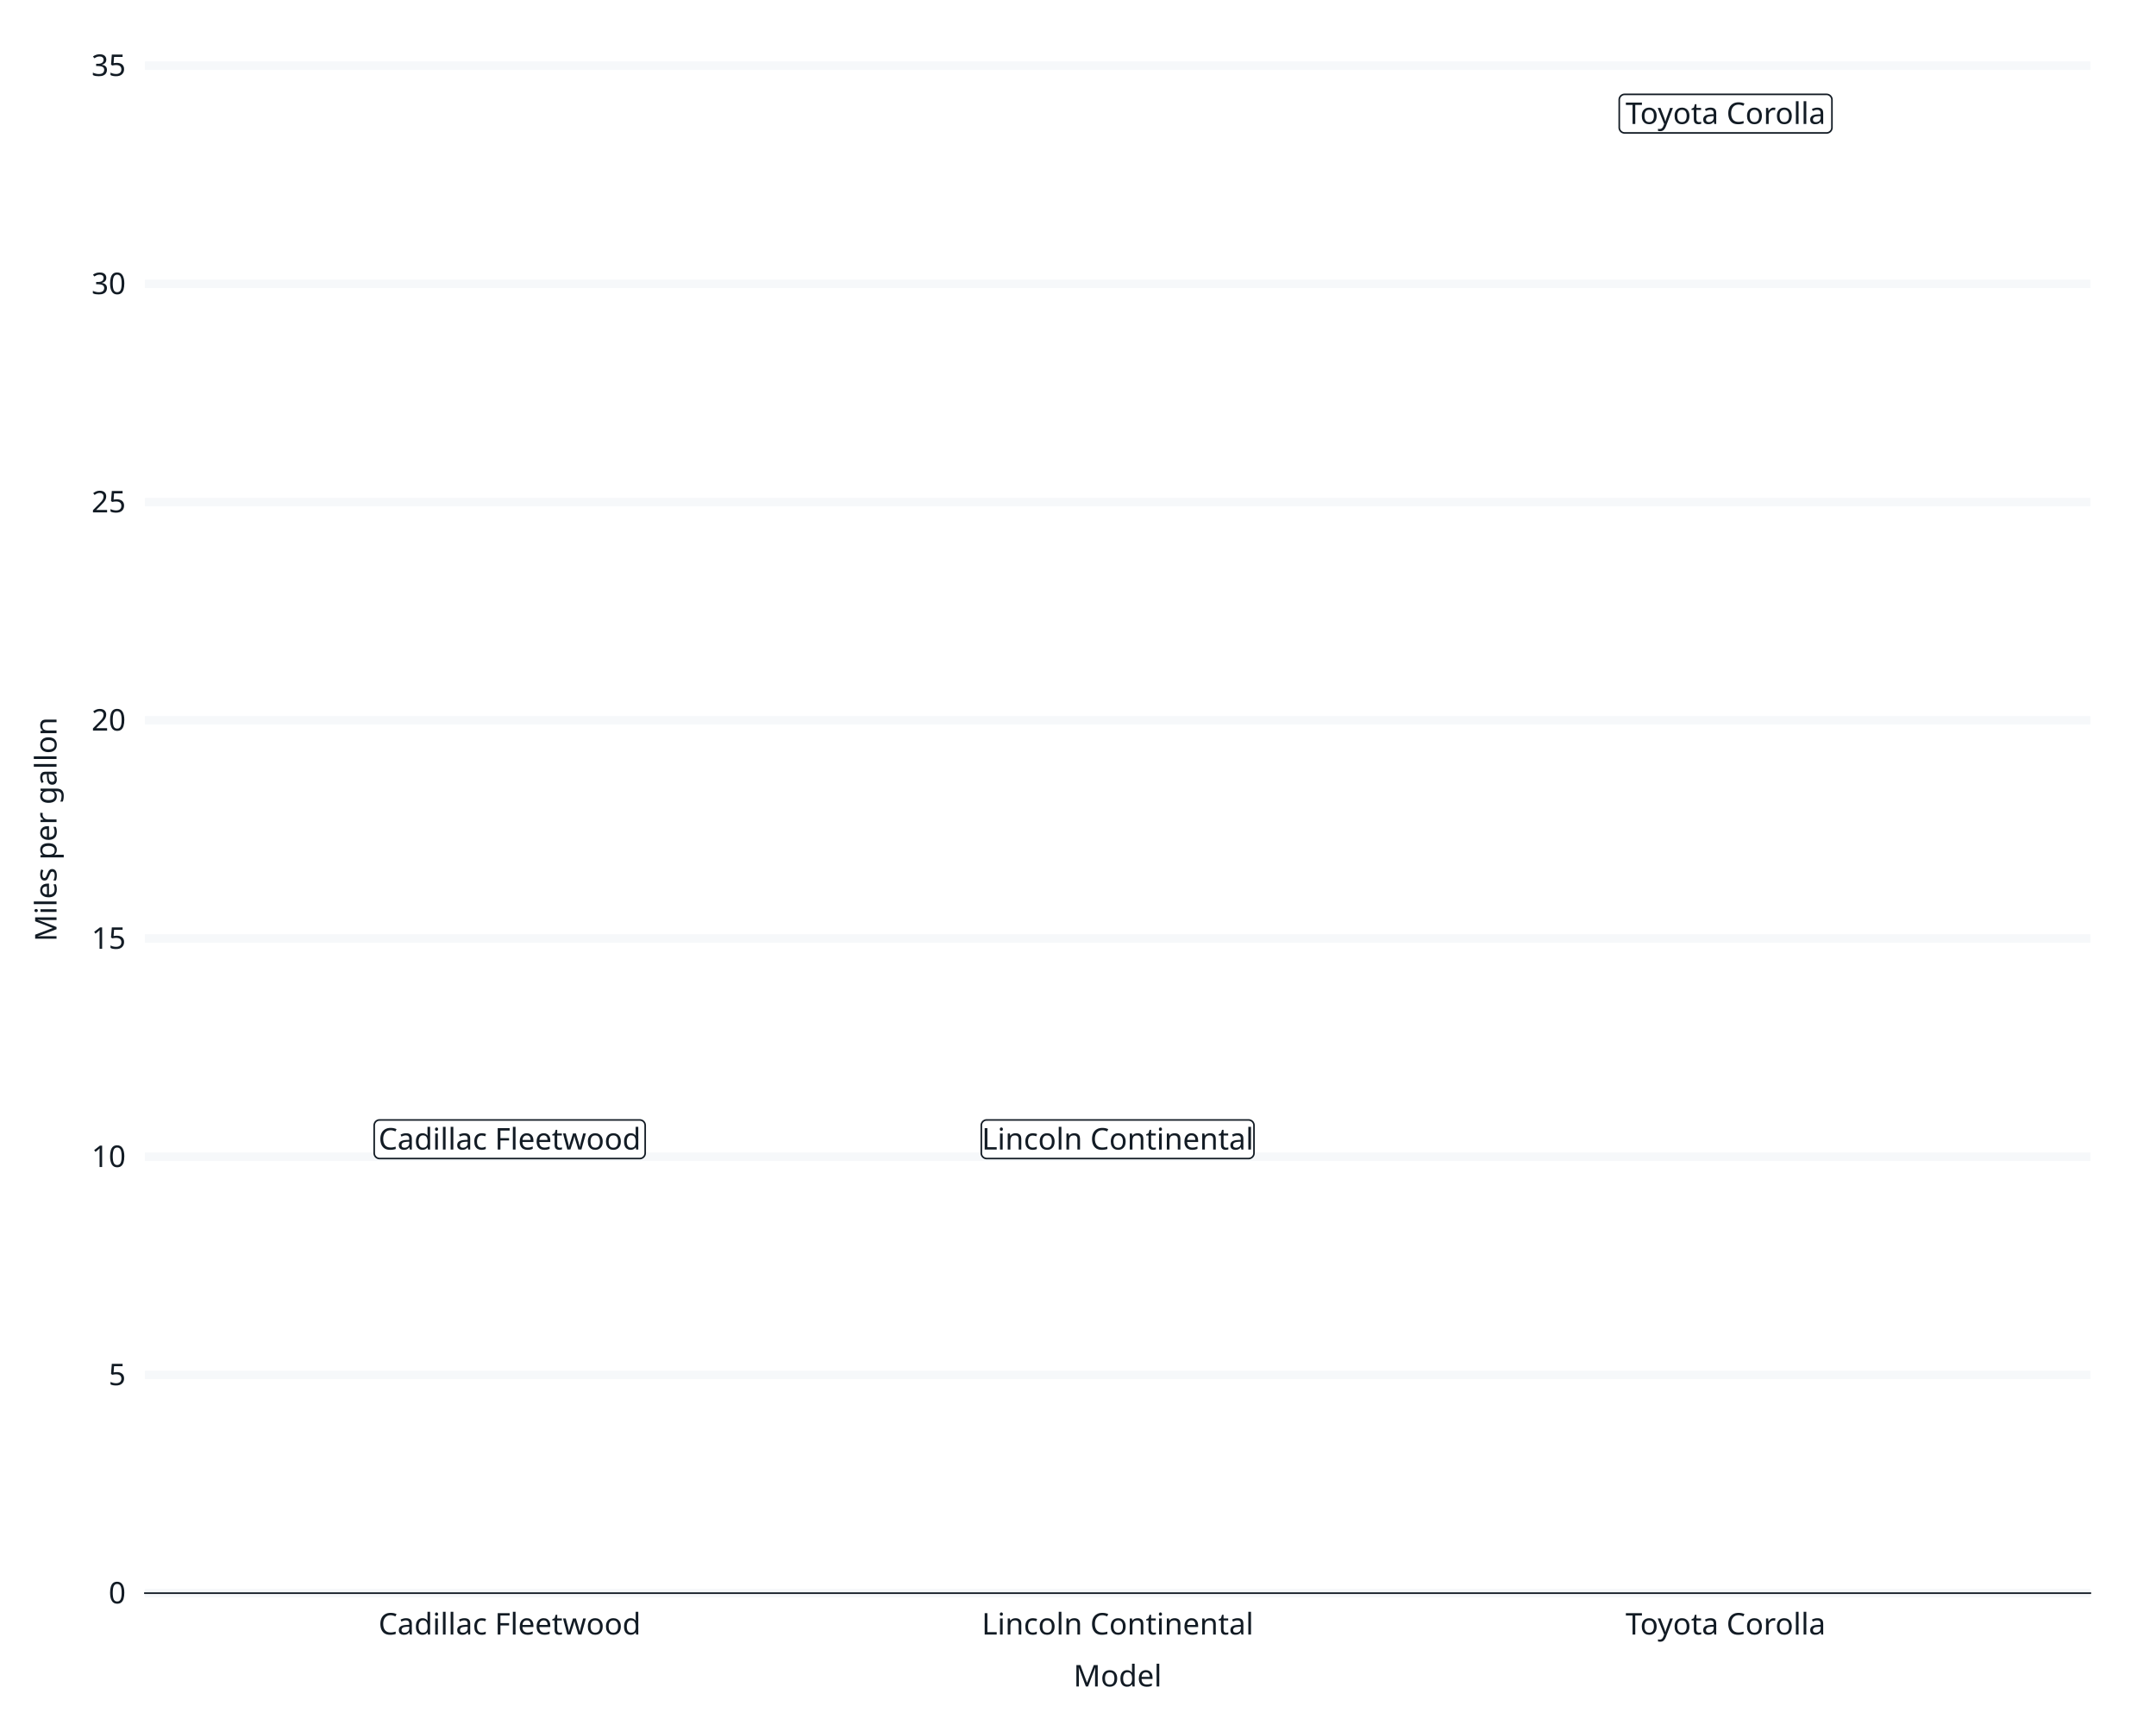
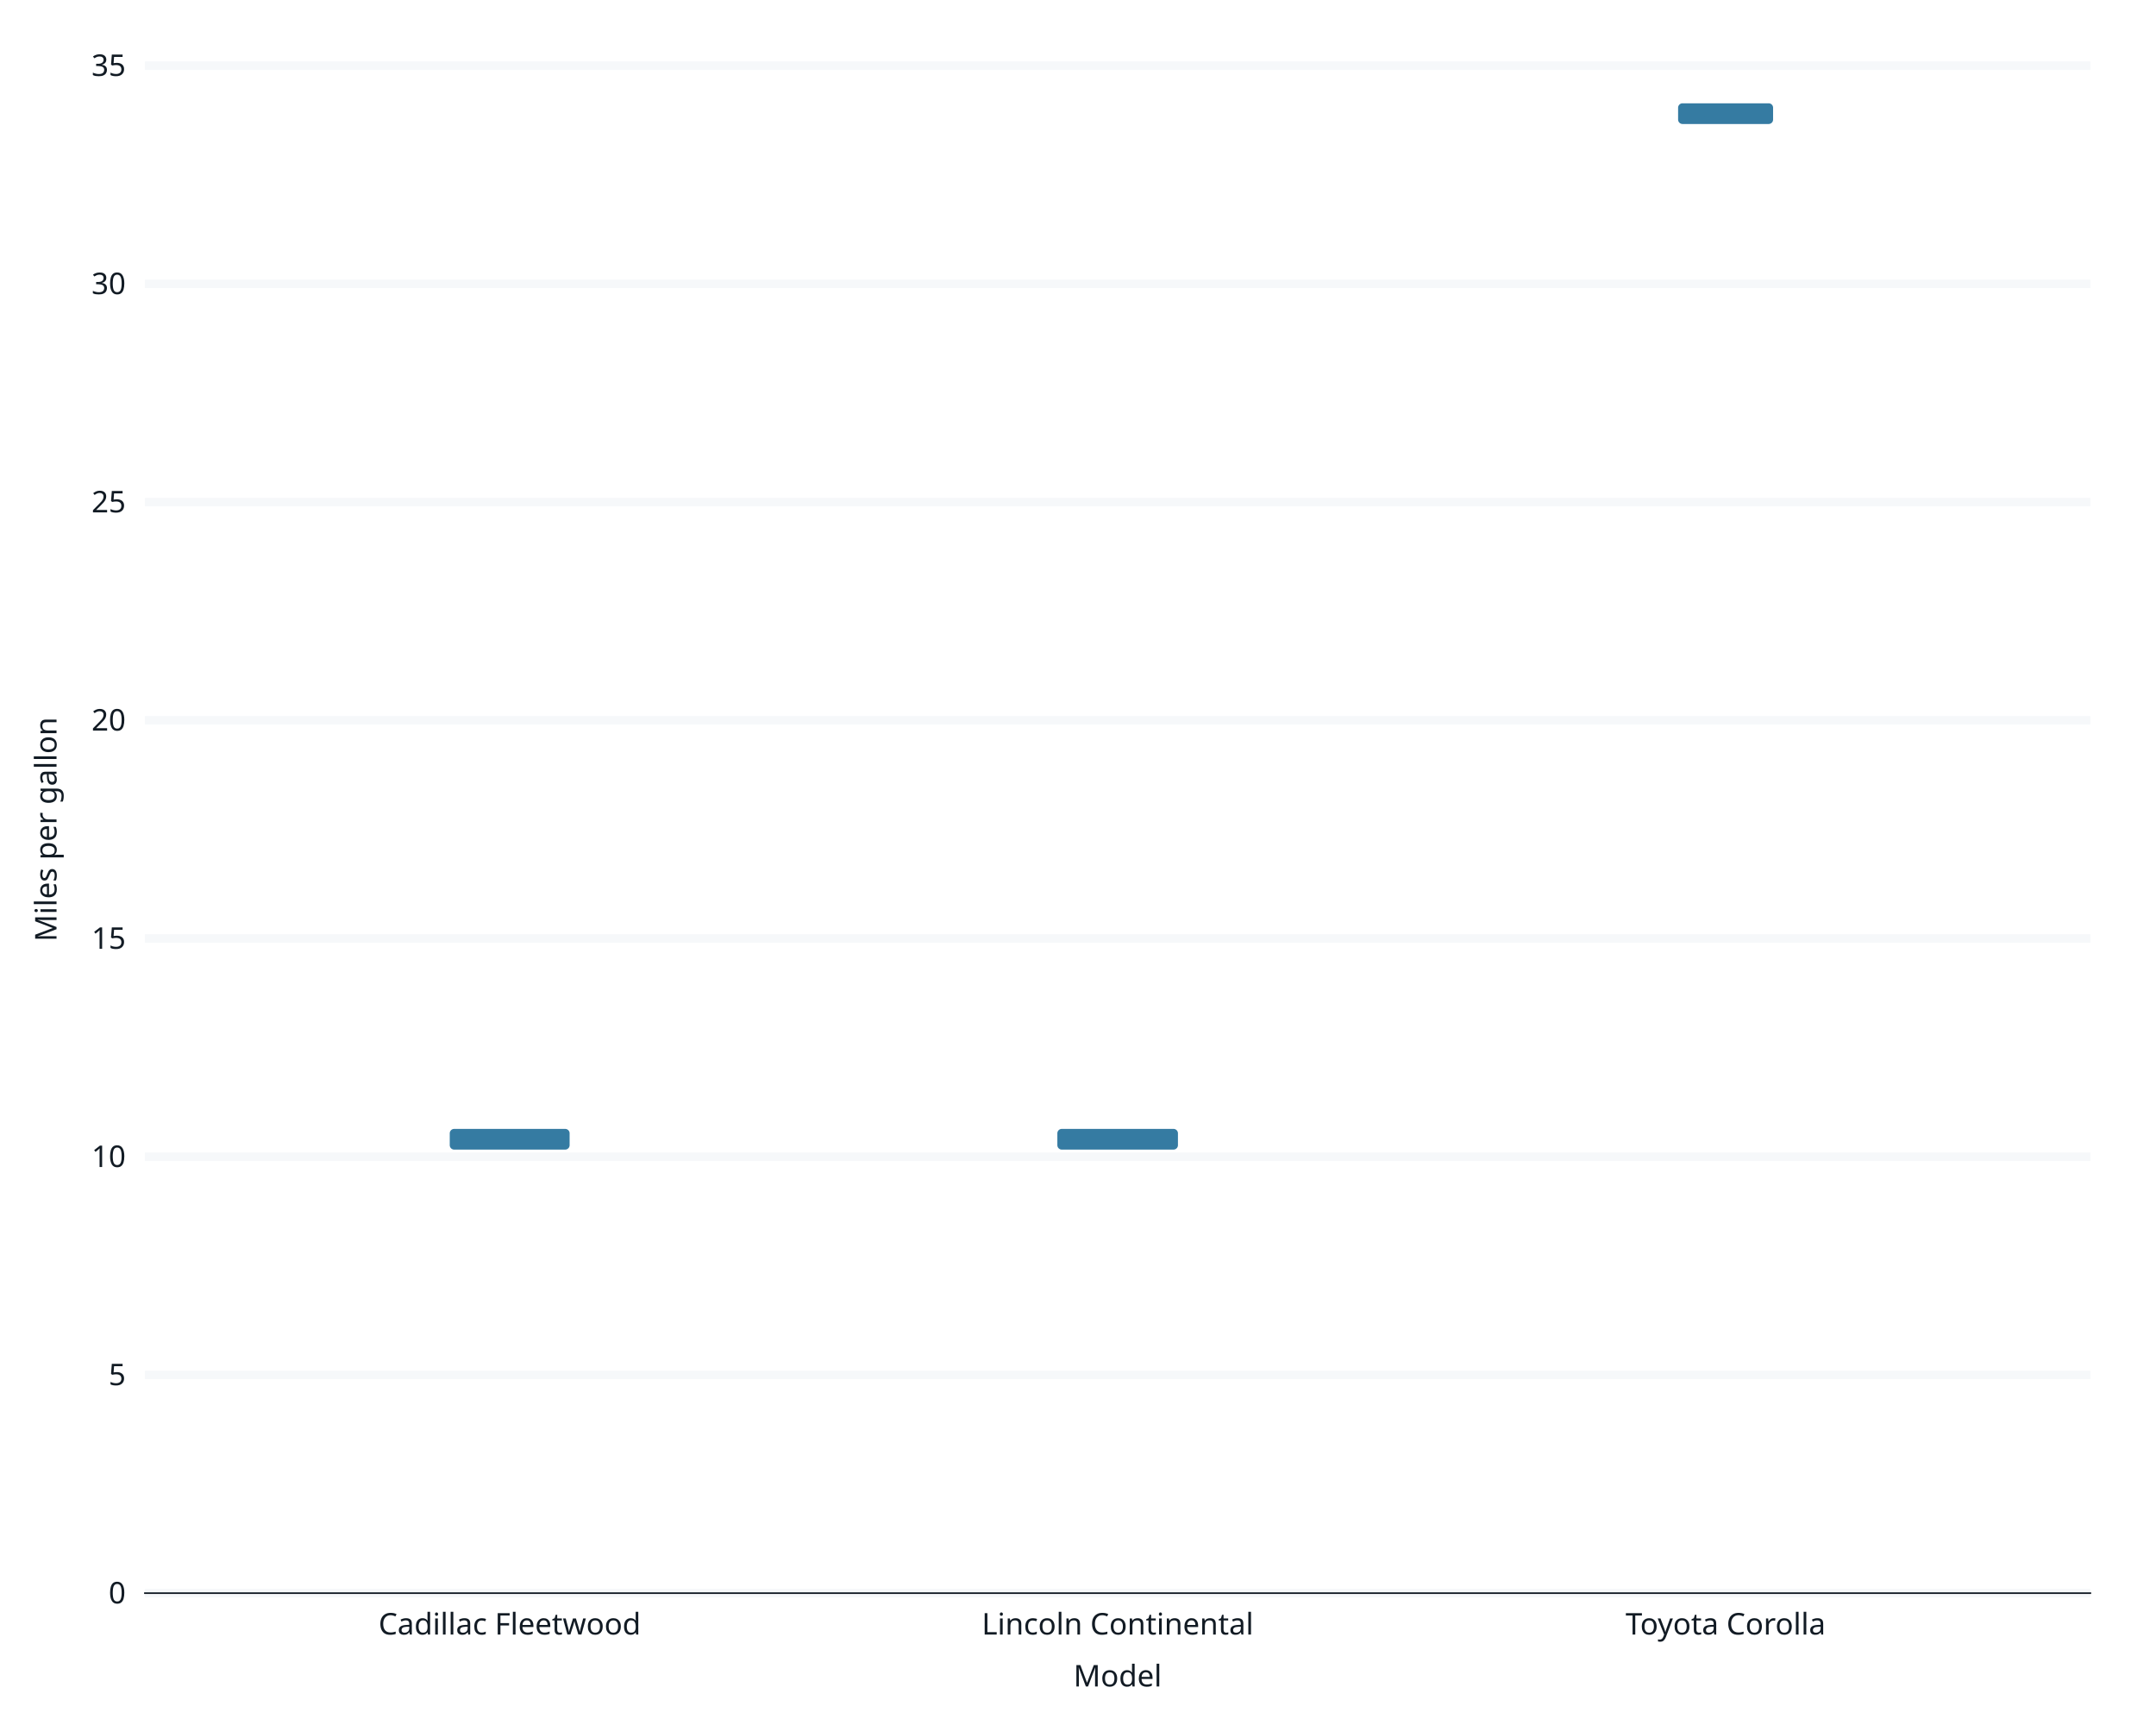
<svg xmlns="http://www.w3.org/2000/svg" class="svglite" data-engine-version="2.0" width="720.00pt" height="576.00pt" viewBox="0 0 720.00 576.00">
  <defs>
    <style type="text/css">
    .svglite line, .svglite polyline, .svglite polygon, .svglite path, .svglite rect, .svglite circle {
      fill: none;
      stroke: #000000;
      stroke-linecap: round;
      stroke-linejoin: round;
      stroke-miterlimit: 10.00;
    }
  </style>
  </defs>
  <rect width="100%" height="100%" style="stroke: none; fill: #FFFFFF;" />
  <defs>
    <clipPath id="cpMC4wMHw3MjAuMDB8MC4wMHw1NzYuMDA=">
      <rect x="0.00" y="0.00" width="720.00" height="576.00" />
    </clipPath>
  </defs>
  <g clip-path="url(#cpMC4wMHw3MjAuMDB8MC4wMHw1NzYuMDA=)">
    <rect x="0" y="0.00" width="720.00" height="576.00" style="stroke-width: 1.07; stroke: #FFFFFF; fill: #FFFFFF;" />
    <rect x="48.39" y="21.92" width="649.69" height="510.05" style="stroke-width: 1.07; stroke: #FFFFFF; fill: #FFFFFF;" />
    <polyline points="48.39,531.97 698.08,531.97 " style="stroke-width: 2.84; stroke: #F6F8FA; stroke-linecap: butt;" />
    <polyline points="48.39,459.10 698.08,459.10 " style="stroke-width: 2.84; stroke: #F6F8FA; stroke-linecap: butt;" />
    <polyline points="48.39,386.24 698.08,386.24 " style="stroke-width: 2.84; stroke: #F6F8FA; stroke-linecap: butt;" />
    <polyline points="48.39,313.37 698.08,313.37 " style="stroke-width: 2.84; stroke: #F6F8FA; stroke-linecap: butt;" />
    <polyline points="48.39,240.51 698.08,240.51 " style="stroke-width: 2.84; stroke: #F6F8FA; stroke-linecap: butt;" />
    <polyline points="48.39,167.65 698.08,167.65 " style="stroke-width: 2.84; stroke: #F6F8FA; stroke-linecap: butt;" />
    <polyline points="48.39,94.78 698.08,94.78 " style="stroke-width: 2.84; stroke: #F6F8FA; stroke-linecap: butt;" />
    <polyline points="48.39,21.92 698.08,21.92 " style="stroke-width: 2.84; stroke: #F6F8FA; stroke-linecap: butt;" />
    <polyline points="170.21,531.97 170.21,21.92 " style="stroke-width: 2.84; stroke: none; stroke-linecap: butt;" />
    <polyline points="373.24,531.97 373.24,21.92 " style="stroke-width: 2.84; stroke: none; stroke-linecap: butt;" />
    <polyline points="576.27,531.97 576.27,21.92 " style="stroke-width: 2.84; stroke: none; stroke-linecap: butt;" />
-     <polygon points="126.76,386.85 213.66,386.85 213.58,386.85 213.87,386.84 214.16,386.78 214.43,386.68 214.68,386.53 214.90,386.35 215.09,386.13 215.25,385.89 215.36,385.62 215.43,385.34 215.46,385.05 215.46,385.05 215.46,375.77 215.46,375.77 215.43,375.48 215.36,375.20 215.25,374.93 215.09,374.69 214.90,374.47 214.68,374.29 214.43,374.14 214.16,374.04 213.87,373.98 213.66,373.97 126.76,373.97 126.98,373.98 126.69,373.97 126.40,374.00 126.13,374.08 125.86,374.21 125.62,374.37 125.42,374.57 125.24,374.81 125.11,375.06 125.02,375.34 124.97,375.62 124.96,375.77 124.96,385.05 124.97,384.90 124.97,385.19 125.02,385.48 125.11,385.75 125.24,386.01 125.42,386.24 125.62,386.44 125.86,386.61 126.13,386.73 126.40,386.81 126.69,386.85 " style="stroke-width: 0.53; stroke: #121B24; fill: #FFFFFF;" />
-     <text x="170.21" y="383.85" text-anchor="middle" style="font-size: 10.00px; fill: #121B24; font-family: sans;" textLength="84.49px" lengthAdjust="spacingAndGlyphs">Cadillac Fleetwood</text>
-     <polygon points="329.51,386.85 416.97,386.85 416.90,386.85 417.19,386.84 417.47,386.78 417.74,386.68 417.99,386.53 418.22,386.35 418.41,386.13 418.56,385.89 418.68,385.62 418.75,385.34 418.77,385.05 418.77,385.05 418.77,375.77 418.77,375.77 418.75,375.48 418.68,375.20 418.56,374.93 418.41,374.69 418.22,374.47 417.99,374.29 417.74,374.14 417.47,374.04 417.19,373.98 416.97,373.97 329.51,373.97 329.72,373.98 329.43,373.97 329.15,374.00 328.87,374.08 328.61,374.21 328.37,374.37 328.16,374.57 327.99,374.81 327.85,375.06 327.76,375.34 327.71,375.62 327.71,375.77 327.71,385.05 327.71,384.90 327.71,385.19 327.76,385.48 327.85,385.75 327.99,386.01 328.16,386.24 328.37,386.44 328.61,386.61 328.87,386.73 329.15,386.81 329.43,386.85 " style="stroke-width: 0.53; stroke: #121B24; fill: #FFFFFF;" />
-     <text x="373.24" y="383.85" text-anchor="middle" style="font-size: 10.00px; fill: #121B24; font-family: sans;" textLength="85.06px" lengthAdjust="spacingAndGlyphs">Lincoln Continental</text>
-     <polygon points="542.55,44.39 609.98,44.39 609.91,44.39 610.20,44.38 610.48,44.32 610.75,44.22 611.00,44.07 611.23,43.89 611.42,43.67 611.58,43.43 611.69,43.16 611.76,42.88 611.78,42.59 611.78,42.59 611.78,33.31 611.78,33.31 611.76,33.02 611.69,32.74 611.58,32.47 611.42,32.23 611.23,32.01 611.00,31.83 610.75,31.68 610.48,31.58 610.20,31.52 609.98,31.51 542.55,31.51 542.77,31.52 542.48,31.51 542.19,31.54 541.91,31.62 541.65,31.75 541.41,31.91 541.20,32.11 541.03,32.34 540.89,32.60 540.80,32.88 540.75,33.16 540.75,33.31 540.75,42.59 540.75,42.44 540.75,42.73 540.80,43.02 540.89,43.29 541.03,43.55 541.20,43.78 541.41,43.98 541.65,44.15 541.91,44.27 542.19,44.35 542.48,44.39 " style="stroke-width: 0.53; stroke: #121B24; fill: #FFFFFF;" />
-     <text x="576.27" y="41.39" text-anchor="middle" style="font-size: 10.00px; fill: #121B24; font-family: sans;" textLength="65.03px" lengthAdjust="spacingAndGlyphs">Toyota Corolla</text>
+     <polygon points="151.67,383.16 188.75,383.16 188.72,383.16 188.84,383.15 188.97,383.13 189.08,383.08 189.19,383.02 189.28,382.94 189.37,382.85 189.43,382.75 189.48,382.63 189.51,382.51 189.52,382.39 189.52,382.39 189.52,378.43 189.52,378.43 189.51,378.30 189.48,378.18 189.43,378.07 189.37,377.97 189.28,377.87 189.19,377.80 189.08,377.73 188.97,377.69 188.84,377.66 188.75,377.66 151.67,377.66 151.76,377.66 151.64,377.66 151.51,377.67 151.39,377.71 151.28,377.76 151.18,377.83 151.09,377.92 151.02,378.02 150.96,378.13 150.92,378.24 150.90,378.37 150.90,378.43 150.90,382.39 150.90,382.33 150.90,382.45 150.92,382.57 150.96,382.69 151.02,382.80 151.09,382.90 151.18,382.98 151.28,383.05 151.39,383.11 151.51,383.14 151.64,383.16 " style="stroke-width: 1.41; stroke: #357BA2; fill: #357BA2;" />
+     <text x="170.21" y="381.88" text-anchor="middle" style="font-size: 4.27px; fill: #357BA2; font-family: sans;" textLength="36.06px" lengthAdjust="spacingAndGlyphs">Cadillac Fleetwood</text>
+     <polygon points="354.57,383.16 391.90,383.16 391.87,383.16 391.99,383.15 392.12,383.13 392.23,383.08 392.34,383.02 392.43,382.94 392.52,382.85 392.58,382.75 392.63,382.63 392.66,382.51 392.67,382.39 392.67,382.39 392.67,378.43 392.67,378.43 392.66,378.30 392.63,378.18 392.58,378.07 392.52,377.97 392.43,377.87 392.34,377.80 392.23,377.73 392.12,377.69 391.99,377.66 391.90,377.66 354.57,377.66 354.67,377.66 354.54,377.66 354.42,377.67 354.30,377.71 354.19,377.76 354.09,377.83 354.00,377.92 353.92,378.02 353.87,378.13 353.83,378.24 353.81,378.37 353.81,378.43 353.81,382.39 353.81,382.33 353.81,382.45 353.83,382.57 353.87,382.69 353.92,382.80 354.00,382.90 354.09,382.98 354.19,383.05 354.30,383.11 354.42,383.14 354.54,383.16 " style="stroke-width: 1.41; stroke: #357BA2; fill: #357BA2;" />
+     <text x="373.24" y="381.88" text-anchor="middle" style="font-size: 4.27px; fill: #357BA2; font-family: sans;" textLength="36.30px" lengthAdjust="spacingAndGlyphs">Lincoln Continental</text>
+     <polygon points="561.88,40.70 590.66,40.70 590.62,40.70 590.75,40.69 590.87,40.67 590.98,40.62 591.09,40.56 591.19,40.48 591.27,40.39 591.34,40.29 591.38,40.17 591.41,40.05 591.42,39.93 591.42,39.93 591.42,35.97 591.42,35.97 591.41,35.84 591.38,35.72 591.34,35.61 591.27,35.51 591.19,35.41 591.09,35.33 590.98,35.27 590.87,35.23 590.75,35.20 590.66,35.20 561.88,35.20 561.97,35.20 561.84,35.20 561.72,35.21 561.60,35.25 561.49,35.30 561.39,35.37 561.30,35.46 561.23,35.56 561.17,35.67 561.13,35.78 561.11,35.91 561.11,35.97 561.11,39.93 561.11,39.87 561.11,39.99 561.13,40.11 561.17,40.23 561.23,40.34 561.30,40.44 561.39,40.52 561.49,40.59 561.60,40.65 561.72,40.68 561.84,40.70 " style="stroke-width: 1.41; stroke: #357BA2; fill: #357BA2;" />
+     <text x="576.27" y="39.42" text-anchor="middle" style="font-size: 4.27px; fill: #357BA2; font-family: sans;" textLength="27.76px" lengthAdjust="spacingAndGlyphs">Toyota Corolla</text>
    <polyline points="48.39,531.97 48.39,21.92 " style="stroke-width: 0.53; stroke: none; stroke-linecap: square;" />
    <text x="42.00" y="535.41" text-anchor="end" style="font-size: 10.00px; fill: #121B24; font-family: sans;" textLength="5.56px" lengthAdjust="spacingAndGlyphs">0</text>
    <text x="42.00" y="462.54" text-anchor="end" style="font-size: 10.00px; fill: #121B24; font-family: sans;" textLength="5.56px" lengthAdjust="spacingAndGlyphs">5</text>
    <text x="42.00" y="389.68" text-anchor="end" style="font-size: 10.00px; fill: #121B24; font-family: sans;" textLength="11.12px" lengthAdjust="spacingAndGlyphs">10</text>
    <text x="42.00" y="316.81" text-anchor="end" style="font-size: 10.00px; fill: #121B24; font-family: sans;" textLength="11.12px" lengthAdjust="spacingAndGlyphs">15</text>
    <text x="42.00" y="243.95" text-anchor="end" style="font-size: 10.00px; fill: #121B24; font-family: sans;" textLength="11.12px" lengthAdjust="spacingAndGlyphs">20</text>
    <text x="42.00" y="171.09" text-anchor="end" style="font-size: 10.00px; fill: #121B24; font-family: sans;" textLength="11.12px" lengthAdjust="spacingAndGlyphs">25</text>
    <text x="42.00" y="98.22" text-anchor="end" style="font-size: 10.00px; fill: #121B24; font-family: sans;" textLength="11.12px" lengthAdjust="spacingAndGlyphs">30</text>
    <text x="42.00" y="25.36" text-anchor="end" style="font-size: 10.00px; fill: #121B24; font-family: sans;" textLength="11.12px" lengthAdjust="spacingAndGlyphs">35</text>
    <polyline points="44.74,531.97 48.39,531.97 " style="stroke-width: 0.53; stroke: none; stroke-linecap: butt;" />
    <polyline points="44.74,459.10 48.39,459.10 " style="stroke-width: 0.53; stroke: none; stroke-linecap: butt;" />
    <polyline points="44.74,386.24 48.39,386.24 " style="stroke-width: 0.53; stroke: none; stroke-linecap: butt;" />
    <polyline points="44.74,313.37 48.39,313.37 " style="stroke-width: 0.53; stroke: none; stroke-linecap: butt;" />
    <polyline points="44.74,240.51 48.39,240.51 " style="stroke-width: 0.53; stroke: none; stroke-linecap: butt;" />
    <polyline points="44.74,167.65 48.39,167.65 " style="stroke-width: 0.53; stroke: none; stroke-linecap: butt;" />
    <polyline points="44.74,94.78 48.39,94.78 " style="stroke-width: 0.53; stroke: none; stroke-linecap: butt;" />
    <polyline points="44.74,21.92 48.39,21.92 " style="stroke-width: 0.53; stroke: none; stroke-linecap: butt;" />
    <polyline points="48.39,531.97 698.08,531.97 " style="stroke-width: 0.53; stroke: #121B24; stroke-linecap: square;" />
    <polyline points="170.21,535.62 170.21,531.97 " style="stroke-width: 0.53; stroke: none; stroke-linecap: butt;" />
    <polyline points="373.24,535.62 373.24,531.97 " style="stroke-width: 0.53; stroke: none; stroke-linecap: butt;" />
    <polyline points="576.27,535.62 576.27,531.97 " style="stroke-width: 0.53; stroke: none; stroke-linecap: butt;" />
    <text x="170.21" y="545.79" text-anchor="middle" style="font-size: 10.00px; fill: #121B24; font-family: sans;" textLength="84.49px" lengthAdjust="spacingAndGlyphs">Cadillac Fleetwood</text>
    <text x="373.24" y="545.79" text-anchor="middle" style="font-size: 10.00px; fill: #121B24; font-family: sans;" textLength="85.06px" lengthAdjust="spacingAndGlyphs">Lincoln Continental</text>
    <text x="576.27" y="545.79" text-anchor="middle" style="font-size: 10.00px; fill: #121B24; font-family: sans;" textLength="65.03px" lengthAdjust="spacingAndGlyphs">Toyota Corolla</text>
    <text x="373.24" y="563.13" text-anchor="middle" style="font-size: 10.00px; fill: #121B24; font-family: sans;" textLength="27.24px" lengthAdjust="spacingAndGlyphs">Model</text>
    <text transform="translate(18.88,276.94) rotate(-90)" text-anchor="middle" style="font-size: 10.00px; fill: #121B24; font-family: sans;" textLength="70.04px" lengthAdjust="spacingAndGlyphs">Miles per gallon</text>
  </g>
</svg>
